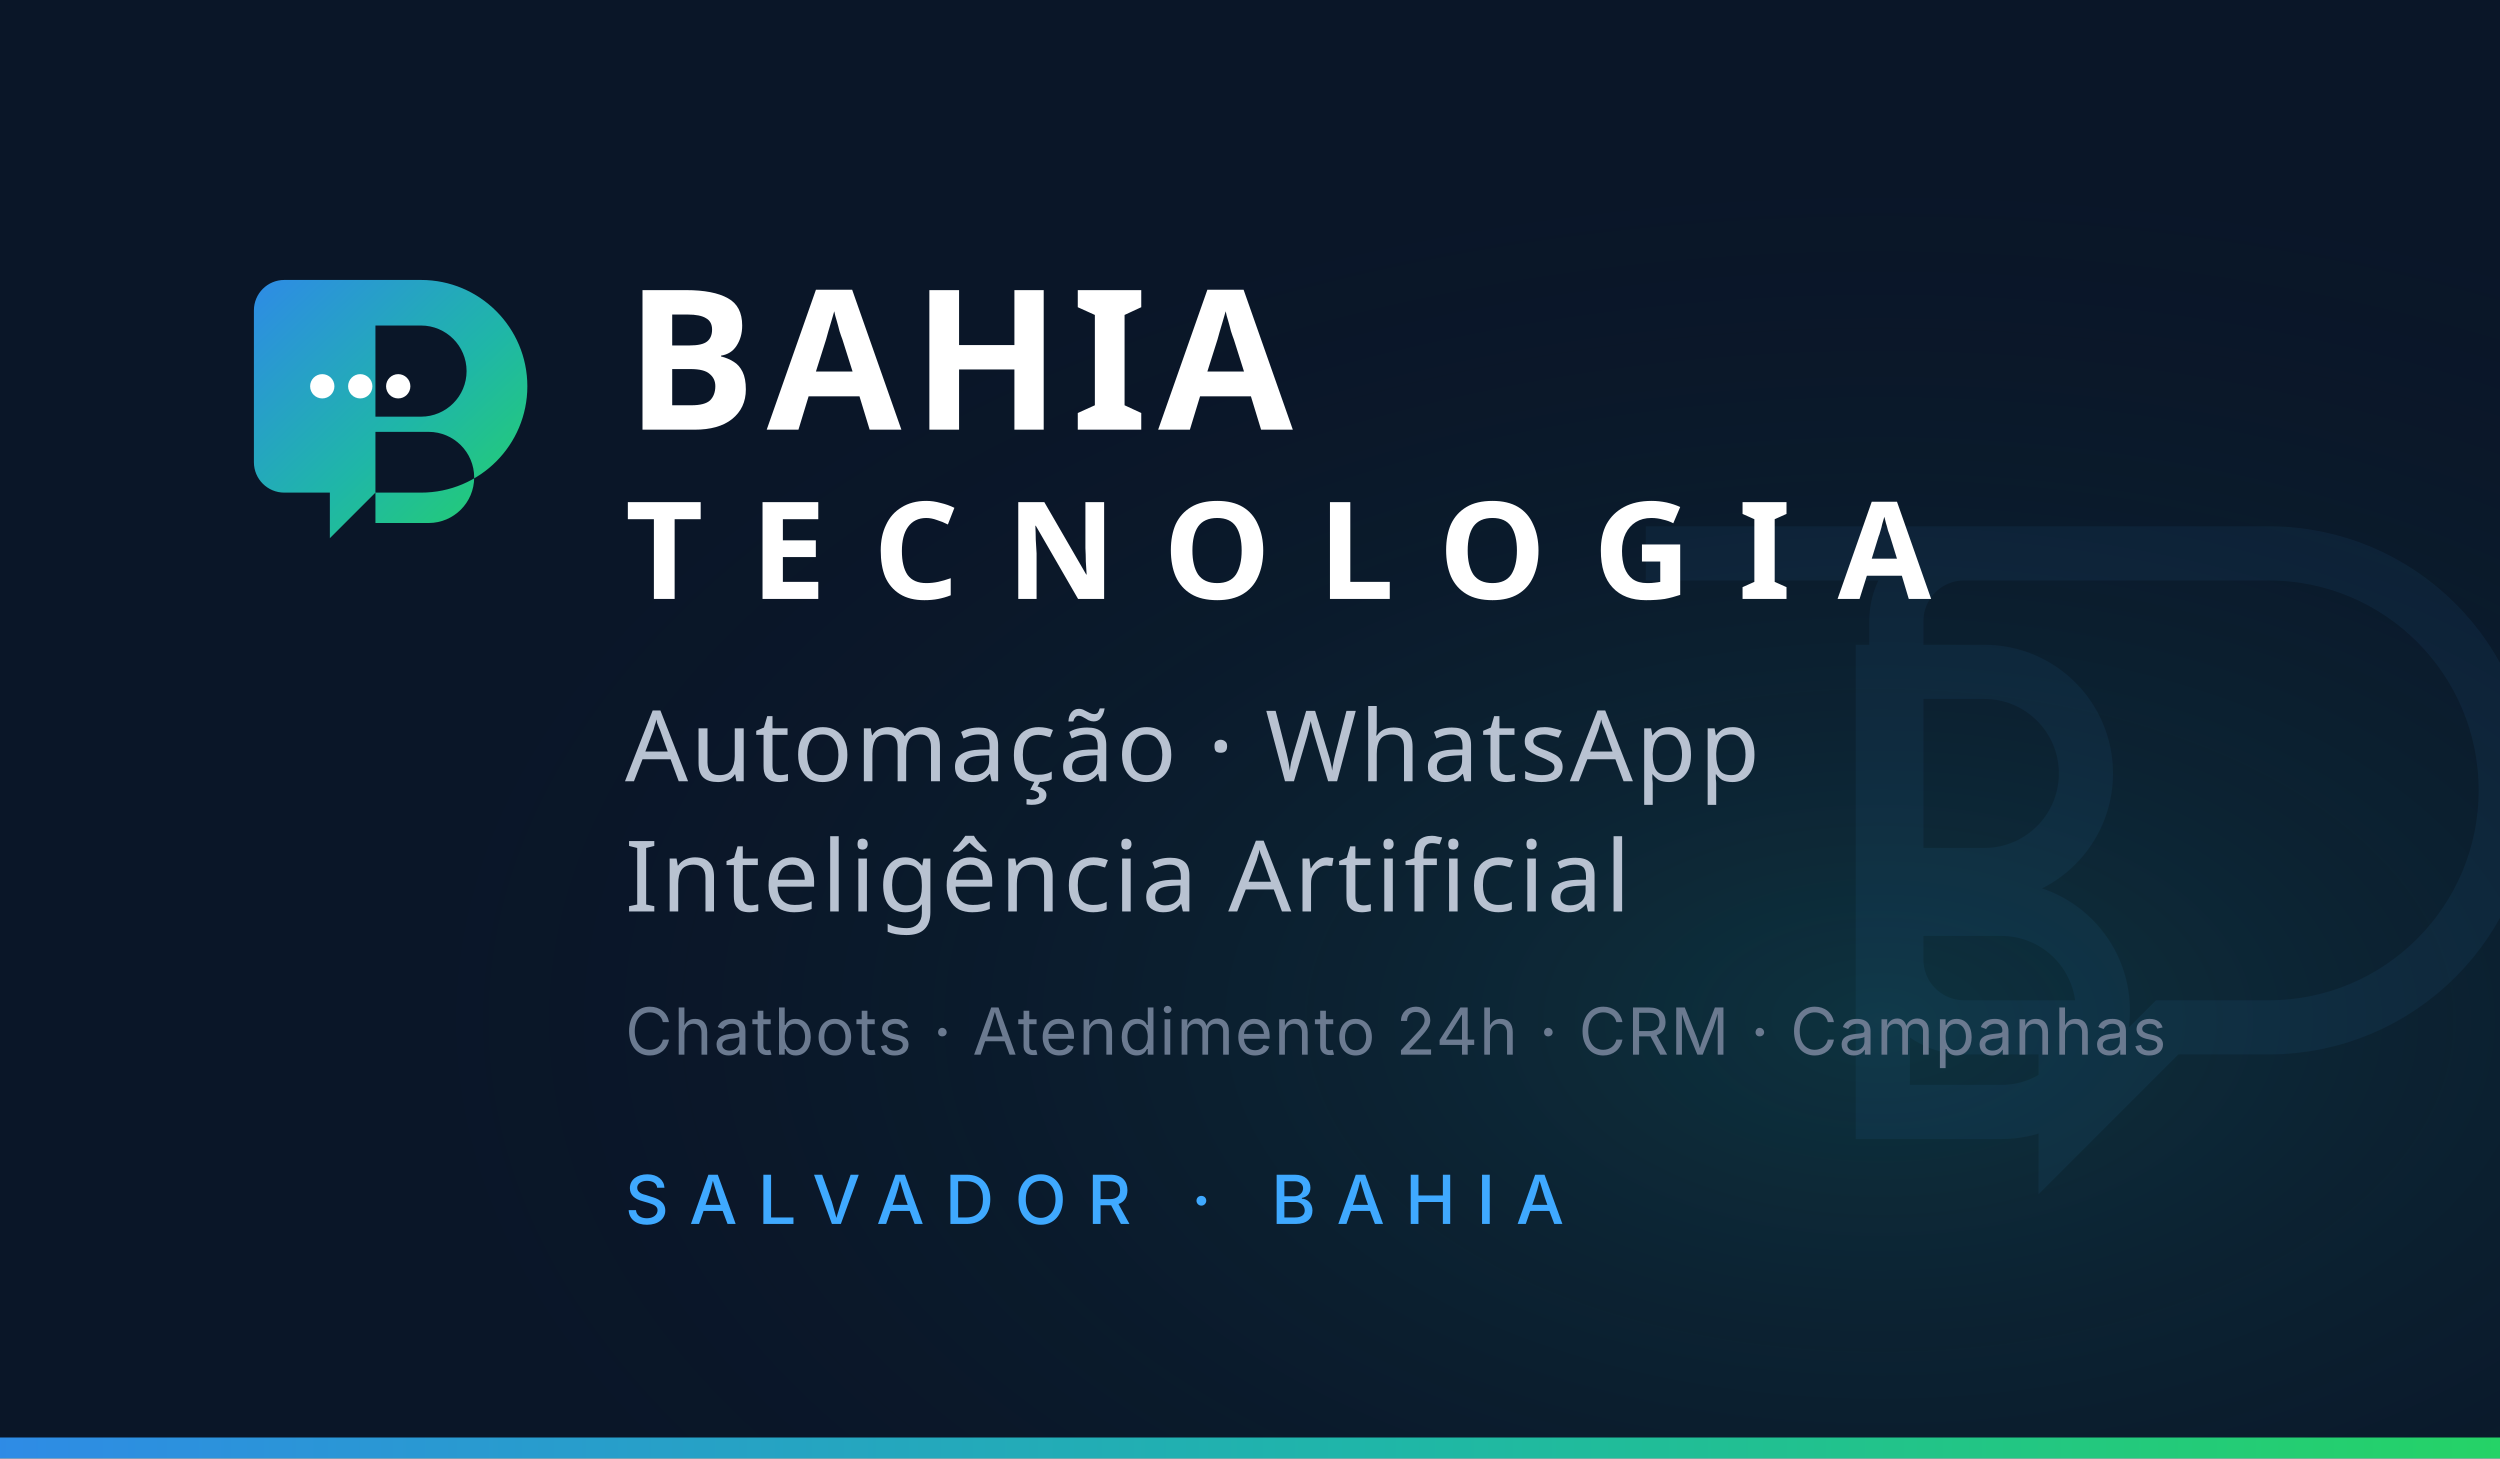
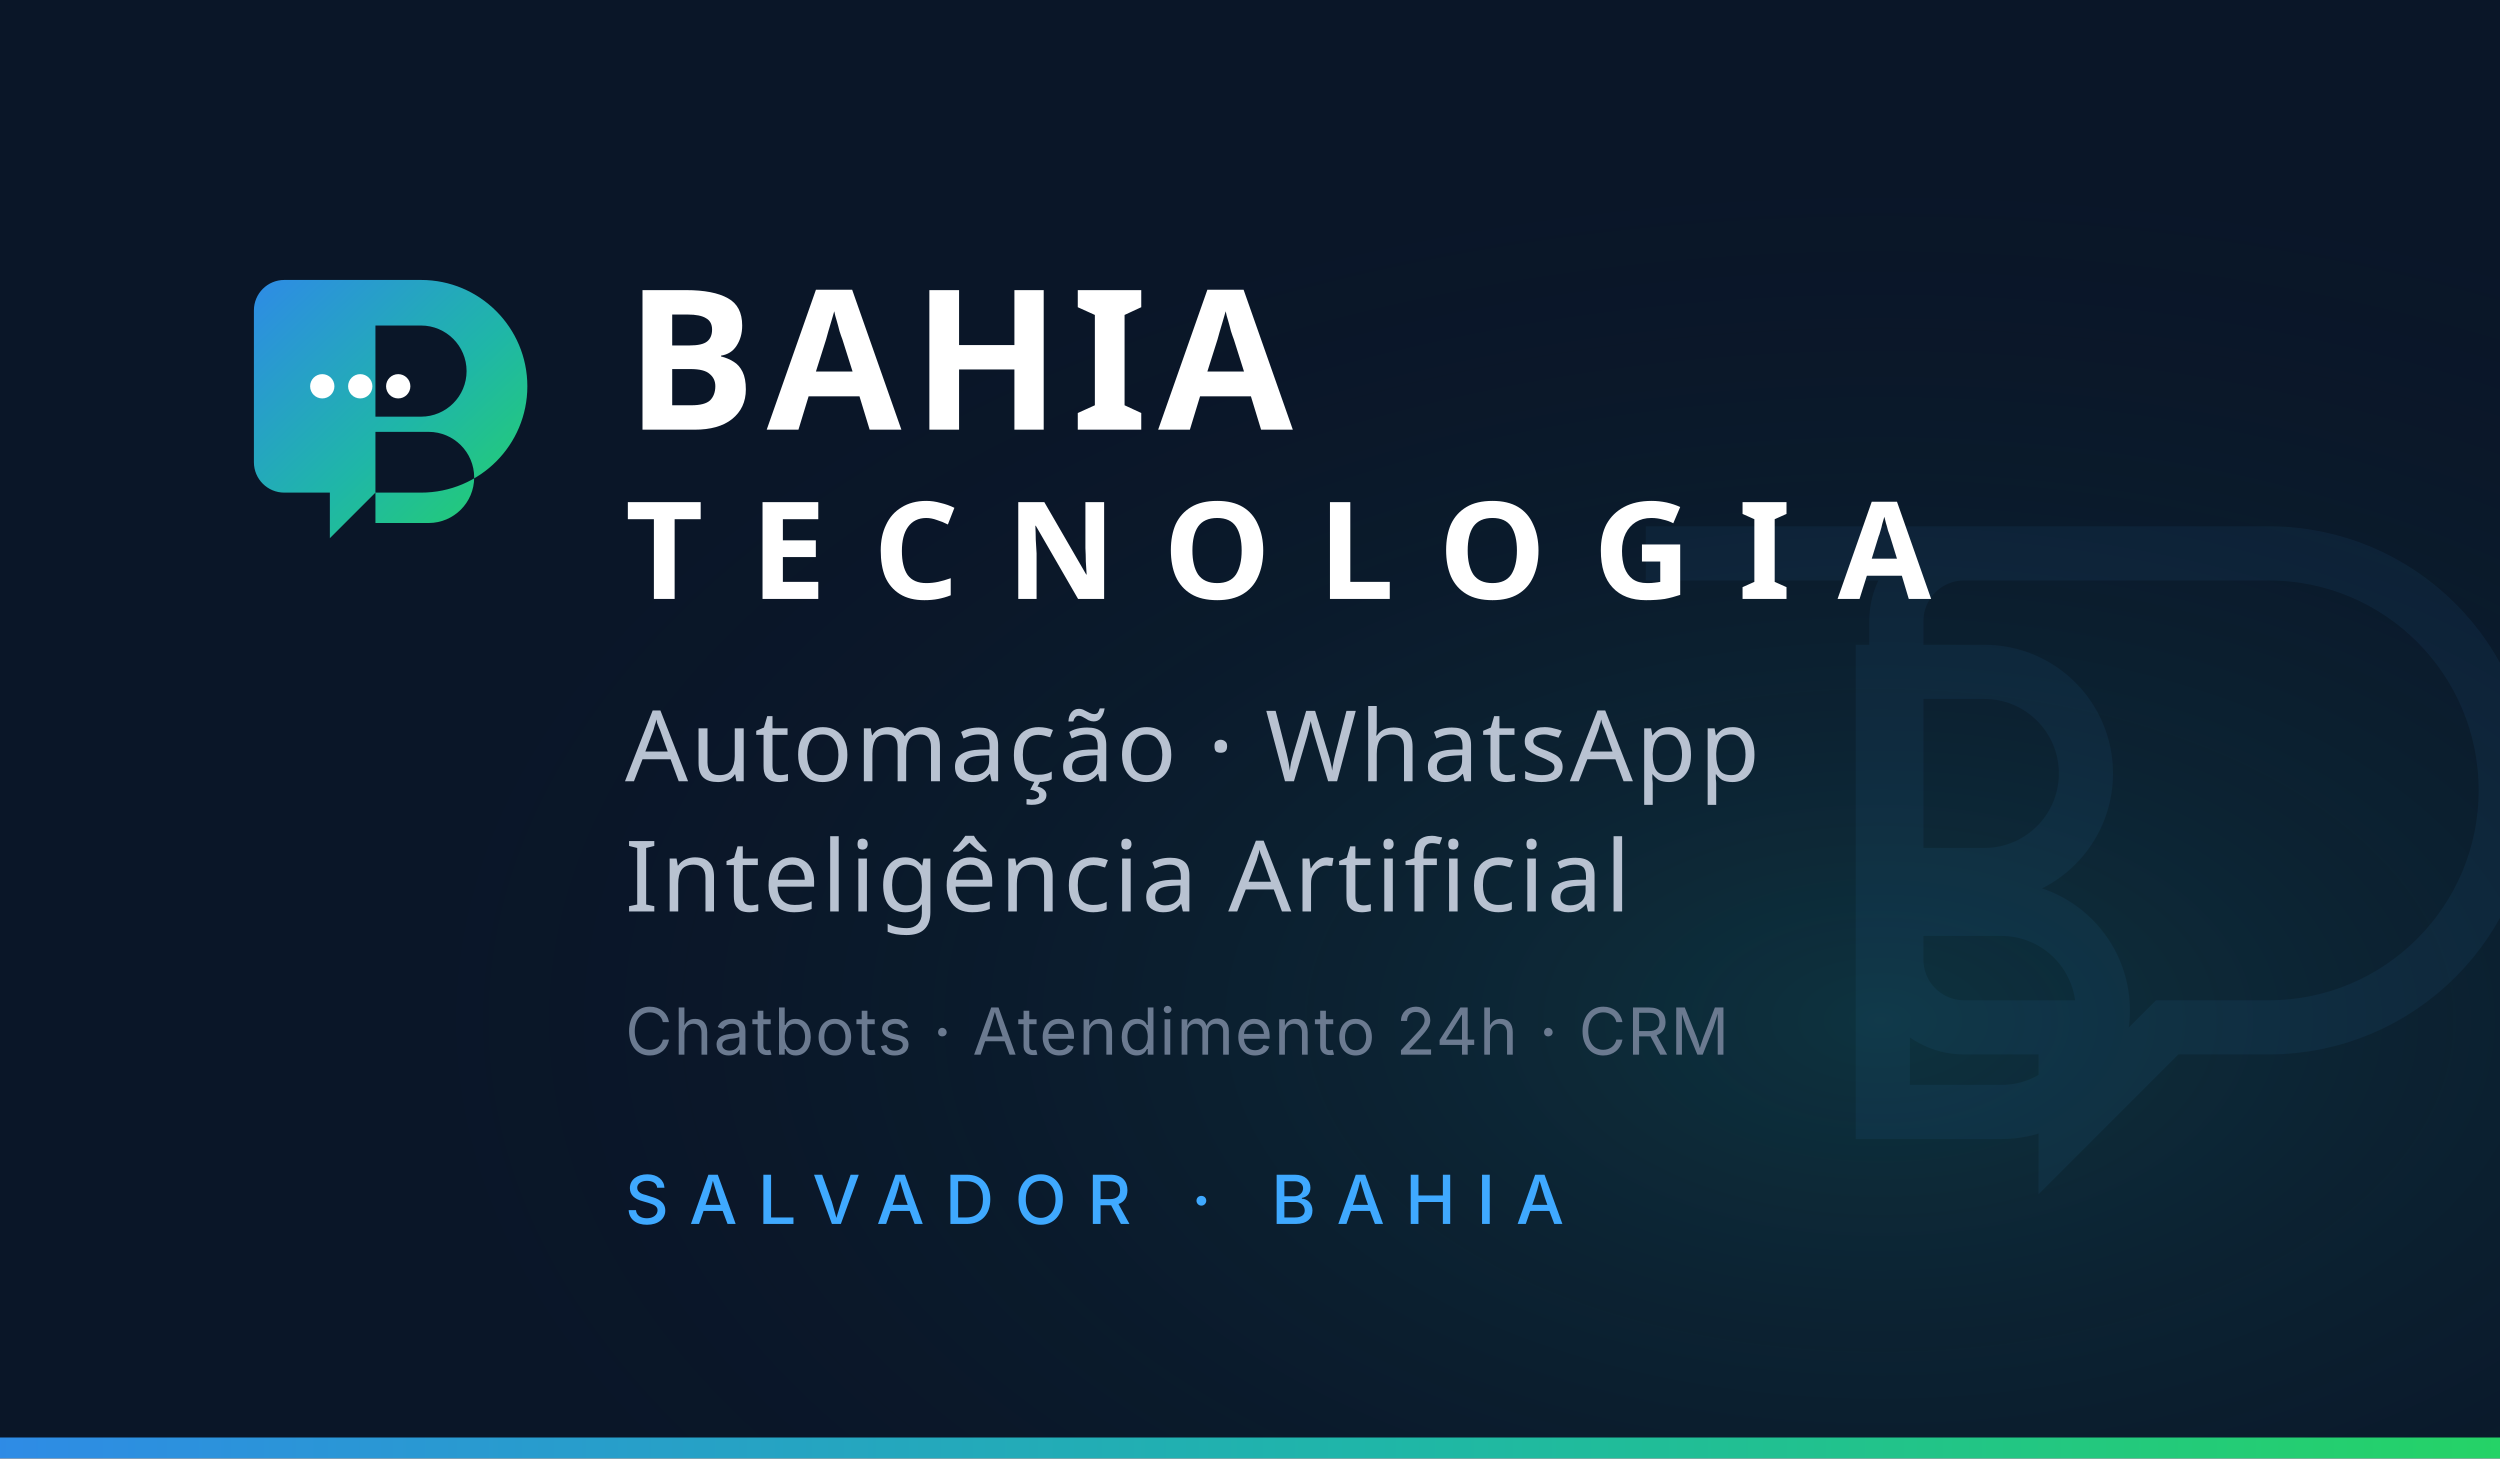
<svg xmlns="http://www.w3.org/2000/svg" width="96mm" height="56mm" viewBox="0 0 96 56" role="img" aria-label="Bahia Tecnologia — Cartão de Visita Frente">
  <defs>
    <linearGradient id="bt-brand-h" x1="0" y1="0" x2="1" y2="1">
      <stop offset="0%" stop-color="#2E8BE6" />
      <stop offset="55%" stop-color="#1FB6A8" />
      <stop offset="100%" stop-color="#25D366" />
    </linearGradient>
    <radialGradient id="bt-glow" cx="75%" cy="70%" r="60%">
      <stop offset="0%" stop-color="#1FB6A8" stop-opacity="0.18" />
      <stop offset="100%" stop-color="#0A1628" stop-opacity="0" />
    </radialGradient>
    <linearGradient id="bt-accent-line" x1="0" y1="0" x2="1" y2="0">
      <stop offset="0%" stop-color="#2E8BE6" />
      <stop offset="55%" stop-color="#1FB6A8" />
      <stop offset="100%" stop-color="#25D366" />
    </linearGradient>
    <clipPath id="artboard-clip">
      <rect width="96" height="56" />
    </clipPath>
  </defs>
  <rect width="96" height="56" fill="#0A1628" />
  <rect width="96" height="56" fill="url(#bt-glow)" />
  <g opacity="0.06" transform="translate(58, 18) scale(2.6)" clip-path="url(#artboard-clip)">
    <path fill="none" stroke="#3FA9FF" stroke-width="0.8" d="M2 1.25 h9.2 a3.5 3.5 0 0 1 0 7 h-1.5 l-1.5 1.5 v-1.5 h-1.5 a1 1 0 0 1 -1 -1 V2.25 a1 1 0 0 1 1 -1 z          M5.5 3 h1.5 a1.5 1.5 0 0 1 0 3 h-1.5 z          M5.5 6.5 h1.75 a1.5 1.5 0 0 1 0 3 h-1.75 z" />
  </g>
  <rect x="0" y="55.2" width="96" height="0.8" fill="url(#bt-accent-line)" />
  <g transform="translate(8, 9) scale(0.29167)" clip-path="url(#artboard-clip)">
    <defs>
      <linearGradient id="bt-icon-grad" x1="0" y1="0" x2="1" y2="1">
        <stop offset="0%" stop-color="#2E8BE6" />
        <stop offset="55%" stop-color="#1FB6A8" />
        <stop offset="100%" stop-color="#25D366" />
      </linearGradient>
    </defs>
    <path fill="url(#bt-icon-grad)" d="M10 6 h18 a14 14 0 0 1 0 28 h-6 l-6 6 v-6 h-6 a4 4 0 0 1 -4 -4 V10 a4 4 0 0 1 4 -4 z          M22 12 h6 a6 6 0 0 1 0 12 h-6 z          M22 26 h7 a6 6 0 0 1 0 12 h-7 z" fill-rule="evenodd" />
    <g fill="#FFFFFF">
      <circle cx="15" cy="20" r="1.6" />
      <circle cx="20" cy="20" r="1.6" />
      <circle cx="25" cy="20" r="1.6" />
    </g>
  </g>
  <text x="24" y="16.5" font-family="Sora, 'Plus Jakarta Sans', ui-sans-serif, sans-serif" font-weight="700" font-size="7.5" fill="#FFFFFF" letter-spacing="0.4">BAHIA</text>
  <text x="24" y="23" font-family="Sora, 'Plus Jakarta Sans', ui-sans-serif, sans-serif" font-weight="700" font-size="5.2" fill="#FFFFFF" letter-spacing="1.8">TECNOLOGIA</text>
  <line x1="24" y1="25.2" x2="86" y2="25.2" stroke="url(#bt-accent-line)" stroke-width="0.35" opacity="0.7" />
  <text x="24" y="30" font-family="Sora, 'Plus Jakarta Sans', ui-sans-serif, sans-serif" font-weight="400" font-size="3.8" fill="#B8C2D1" letter-spacing="0.1">Automação · WhatsApp</text>
  <text x="24" y="35" font-family="Sora, 'Plus Jakarta Sans', ui-sans-serif, sans-serif" font-weight="400" font-size="3.8" fill="#B8C2D1" letter-spacing="0.1">Inteligência Artificial</text>
-   <text x="24" y="40.5" font-family="Inter, ui-sans-serif, system-ui, sans-serif" font-weight="400" font-size="2.5" fill="#6B7A90" letter-spacing="0.05">Chatbots · Atendimento 24h · CRM · Campanhas</text>
+   <text x="24" y="40.5" font-family="Inter, ui-sans-serif, system-ui, sans-serif" font-weight="400" font-size="2.5" fill="#6B7A90" letter-spacing="0.05">Chatbots · Atendimento 24h · CRM</text>
  <text x="24" y="47" font-family="Inter, ui-sans-serif, system-ui, sans-serif" font-weight="500" font-size="2.6" fill="#3FA9FF" letter-spacing="0.8">SALVADOR · BAHIA</text>
  <g id="guides" display="none">
    <rect x="3" y="3" width="90" height="50" fill="none" stroke="#FF0000" stroke-width="0.25" stroke-dasharray="1,0.5" />
    <rect x="6" y="6" width="84" height="44" fill="none" stroke="#00FF00" stroke-width="0.25" stroke-dasharray="0.5,0.5" />
  </g>
</svg>
